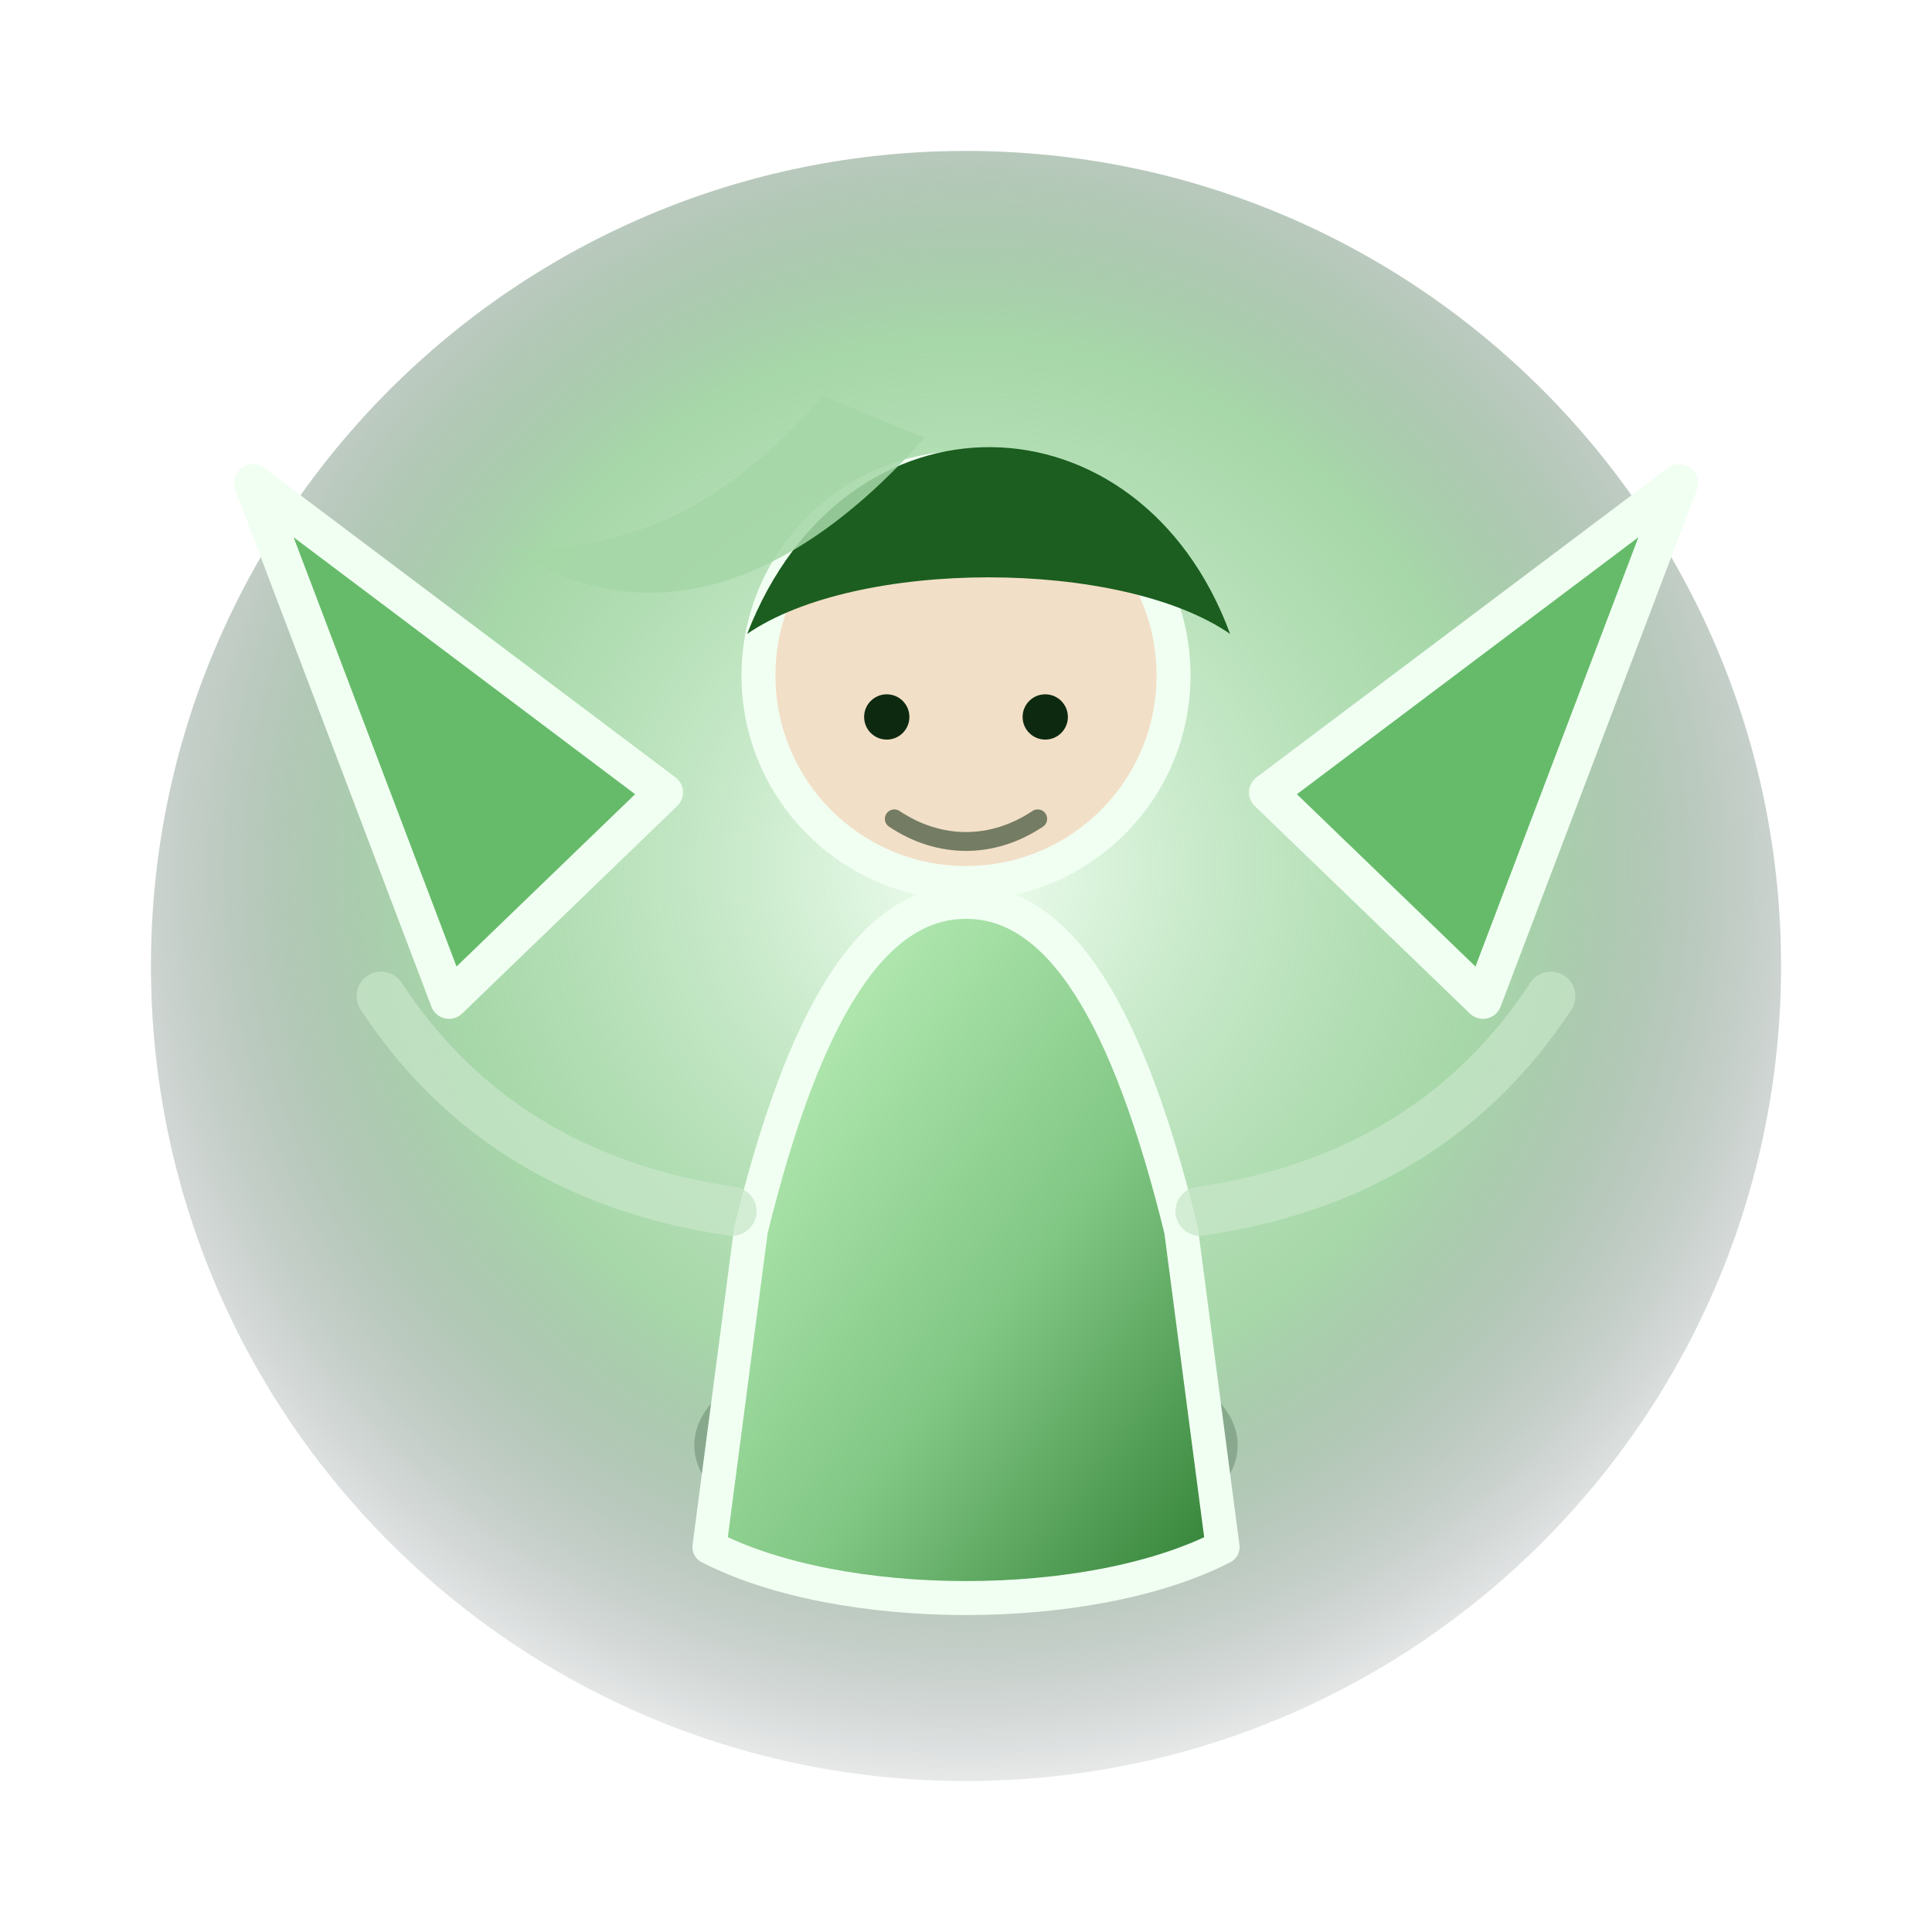
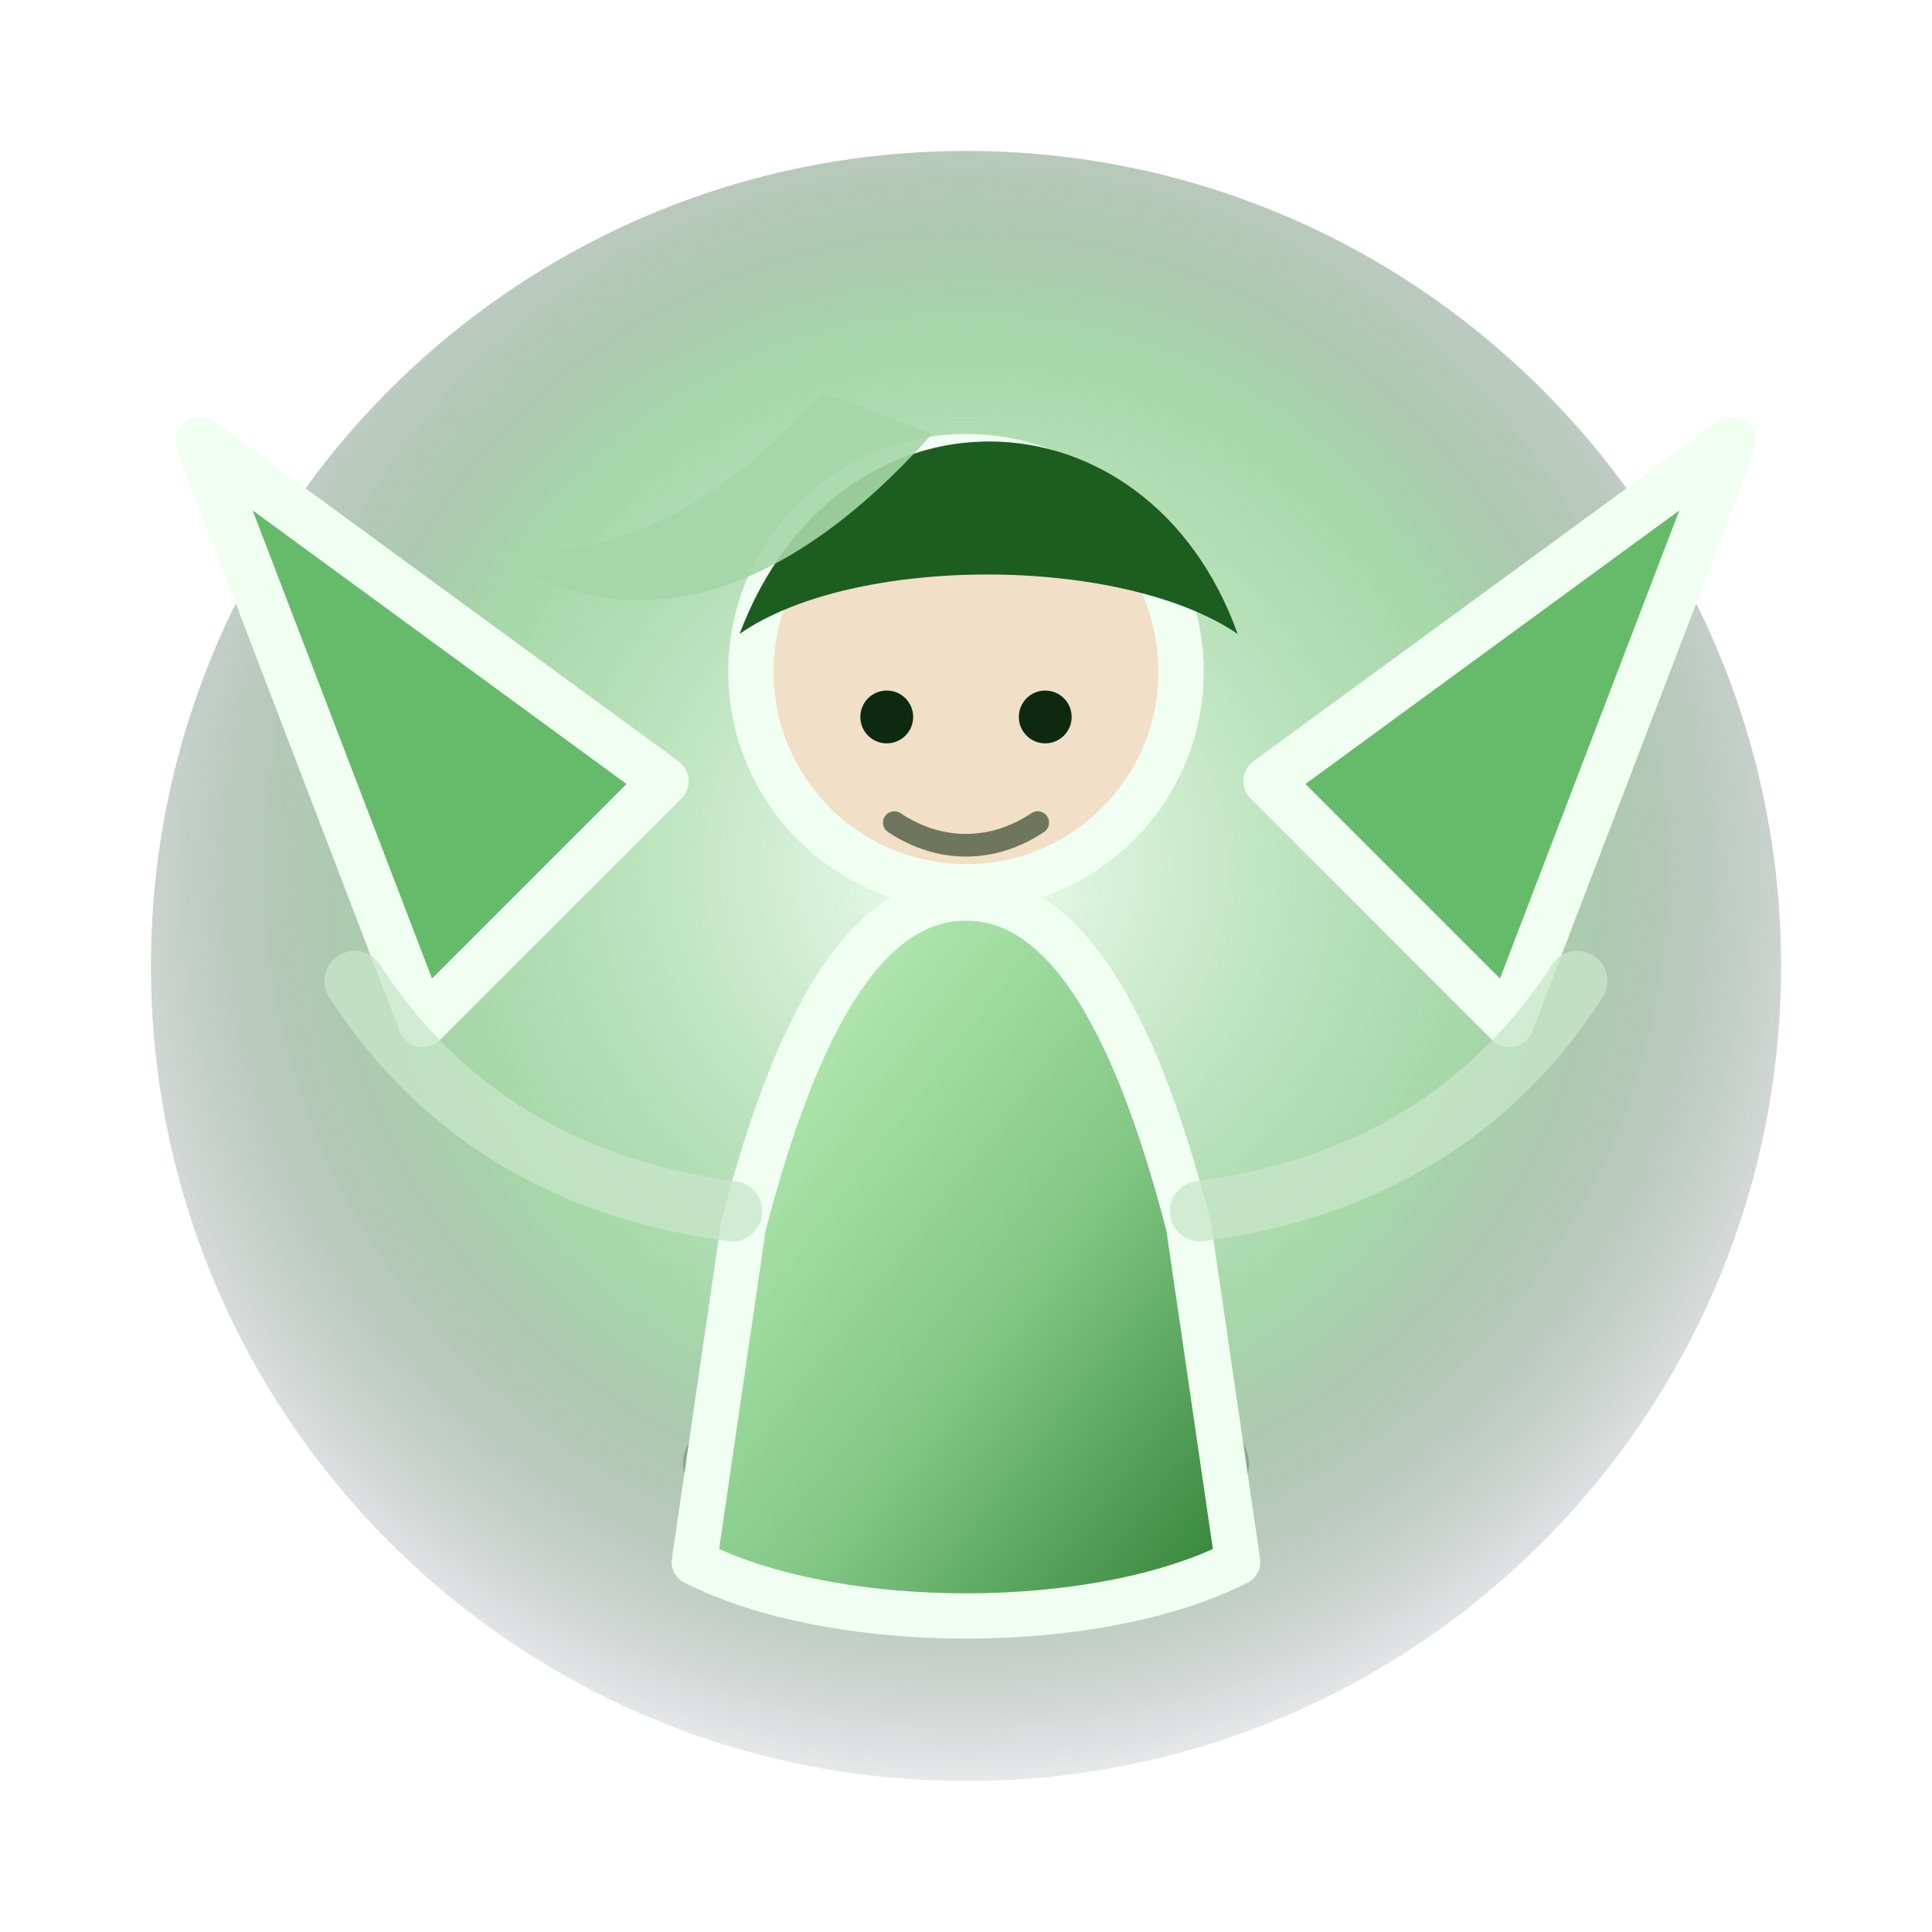
<svg xmlns="http://www.w3.org/2000/svg" width="1024" height="1024" viewBox="0 0 512 512" role="img" aria-label="Elf race sprite">
  <defs>
    <radialGradient id="glow" cx="50%" cy="44%" r="60%">
      <stop offset="0%" stop-color="#f1fff2" stop-opacity="0.96" />
      <stop offset="54%" stop-color="#81c784" stop-opacity="0.7" />
      <stop offset="100%" stop-color="#0b1020" stop-opacity="0" />
    </radialGradient>
    <linearGradient id="body" x1="0" y1="0" x2="1" y2="1">
      <stop offset="0%" stop-color="#c8f7c5" />
      <stop offset="58%" stop-color="#81c784" />
      <stop offset="100%" stop-color="#2e7d32" />
    </linearGradient>
  </defs>
  <circle cx="256" cy="256" r="216" fill="url(#glow)" />
  <g stroke-linecap="round" stroke-linejoin="round">
-     <ellipse cx="256" cy="383" rx="72" ry="32" fill="#0b2d13" opacity="0.22" />
-     <path d="M176 210 L67 128 L119 265 Z" fill="#66bb6a" stroke="#f1fff2" stroke-width="10" />
-     <path d="M336 210 L445 128 L393 265 Z" fill="#66bb6a" stroke="#f1fff2" stroke-width="10" />
-     <path d="M199 326 C213 269 231 239 256 239 C281 239 299 269 313 326 L324 410 C289 428 223 428 188 410 Z" fill="url(#body)" stroke="#f1fff2" stroke-width="9" />
-     <circle cx="256" cy="179" r="55" fill="#f2dfc7" stroke="#f1fff2" stroke-width="9" />
-     <path d="M198 168 C224 101 302 103 326 168 C297 148 227 148 198 168 Z" fill="#1b5e20" />
-     <path d="M194 321 C153 315 122 296 101 264" fill="none" stroke="#c8e6c9" stroke-width="13" opacity="0.72" />
-     <path d="M318 321 C359 315 390 296 411 264" fill="none" stroke="#c8e6c9" stroke-width="13" opacity="0.72" />
-     <circle cx="235" cy="190" r="6" fill="#0d2a10" />
-     <circle cx="277" cy="190" r="6" fill="#0d2a10" />
-     <path d="M237 217 C249 225 263 225 275 217" fill="none" stroke="#0d2a10" stroke-width="5" opacity="0.55" />
-     <path d="M218 105 C193 134 166 147 135 145 C169 168 208 158 245 116 Z" fill="#a5d6a7" opacity="0.86" />
+     <ellipse cx="256" cy="388" rx="75" ry="28" fill="#0b2d13" opacity="0.22" />
+     <path d="M176 207 L53 117 L112 271 Z" fill="#66bb6a" stroke="#f1fff2" stroke-width="13" />
+     <path d="M336 207 L459 117 L400 271 Z" fill="#66bb6a" stroke="#f1fff2" stroke-width="13" />
+     <path d="M197 325 C212 267 231 238 256 238 C281 238 300 267 315 325 L328 414 C291 433 221 433 184 414 Z" fill="url(#body)" stroke="#f1fff2" stroke-width="12" />
+     <circle cx="256" cy="178" r="57" fill="#f2dfc7" stroke="#f1fff2" stroke-width="12" />
+     <path d="M196 168 C222 99 304 101 328 168 C297 147 226 147 196 168 Z" fill="#1b5e20" />
+     <path d="M194 321 C149 315 116 294 94 260" fill="none" stroke="#c8e6c9" stroke-width="16" opacity="0.76" />
+     <path d="M318 321 C363 315 396 294 418 260" fill="none" stroke="#c8e6c9" stroke-width="16" opacity="0.76" />
+     <circle cx="235" cy="190" r="7" fill="#0d2a10" />
+     <circle cx="277" cy="190" r="7" fill="#0d2a10" />
+     <path d="M237 218 C249 226 263 226 275 218" fill="none" stroke="#0d2a10" stroke-width="6" opacity="0.58" />
+     <path d="M218 104 C191 134 163 149 130 146 C166 171 207 160 247 115 Z" fill="#a5d6a7" opacity="0.9" />
  </g>
</svg>
